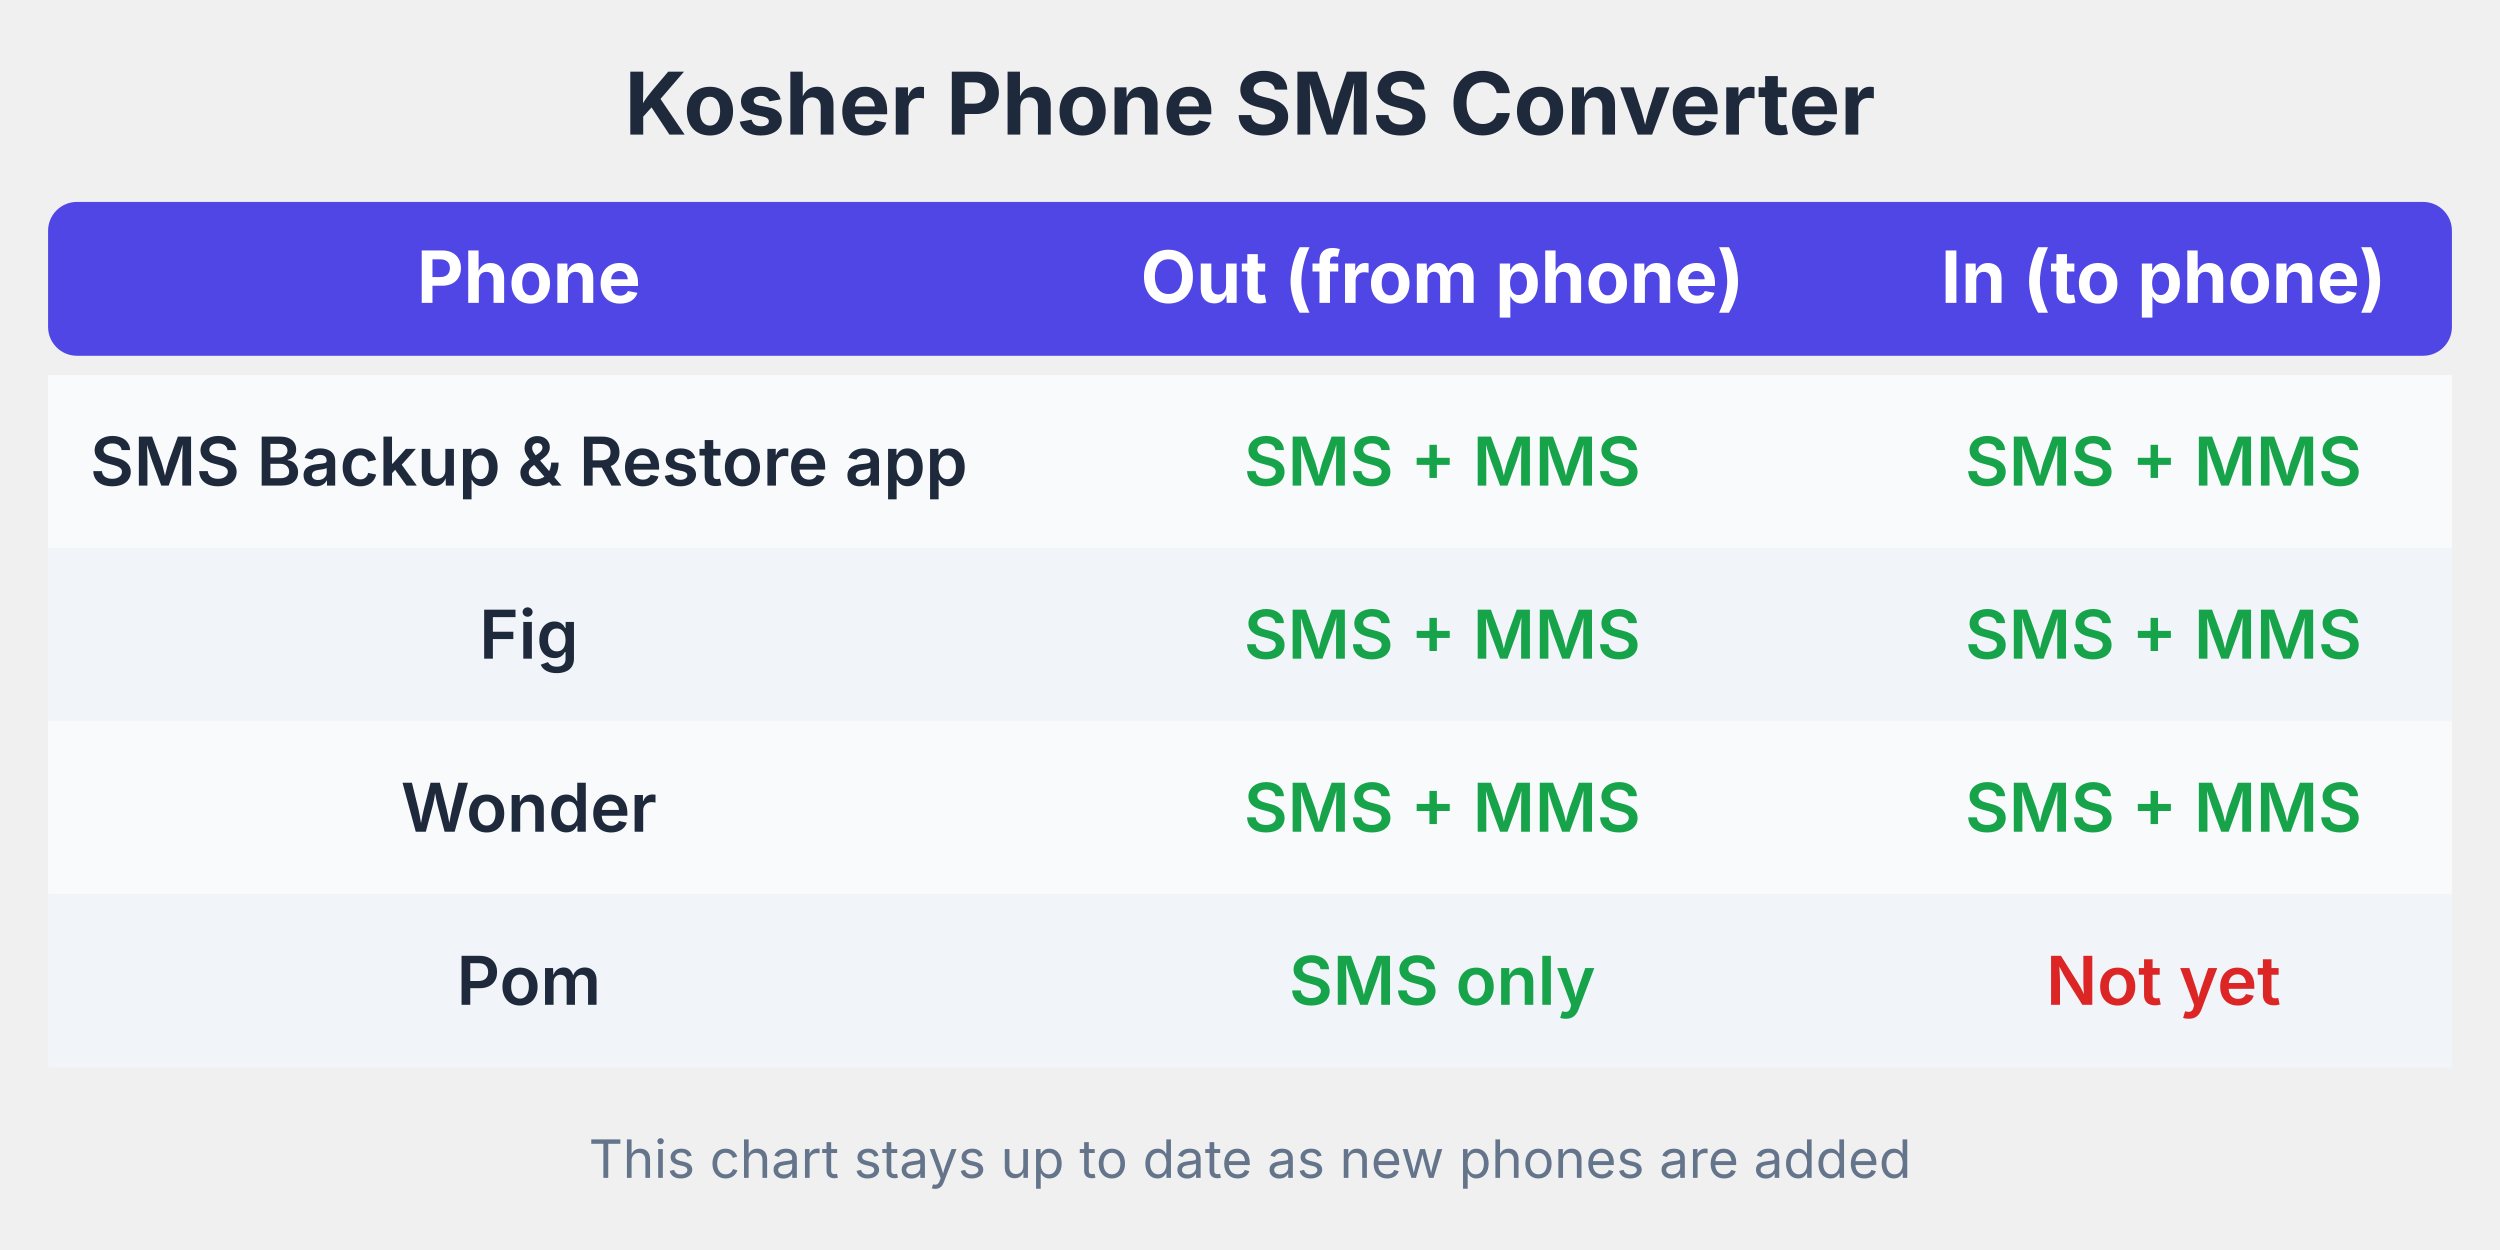
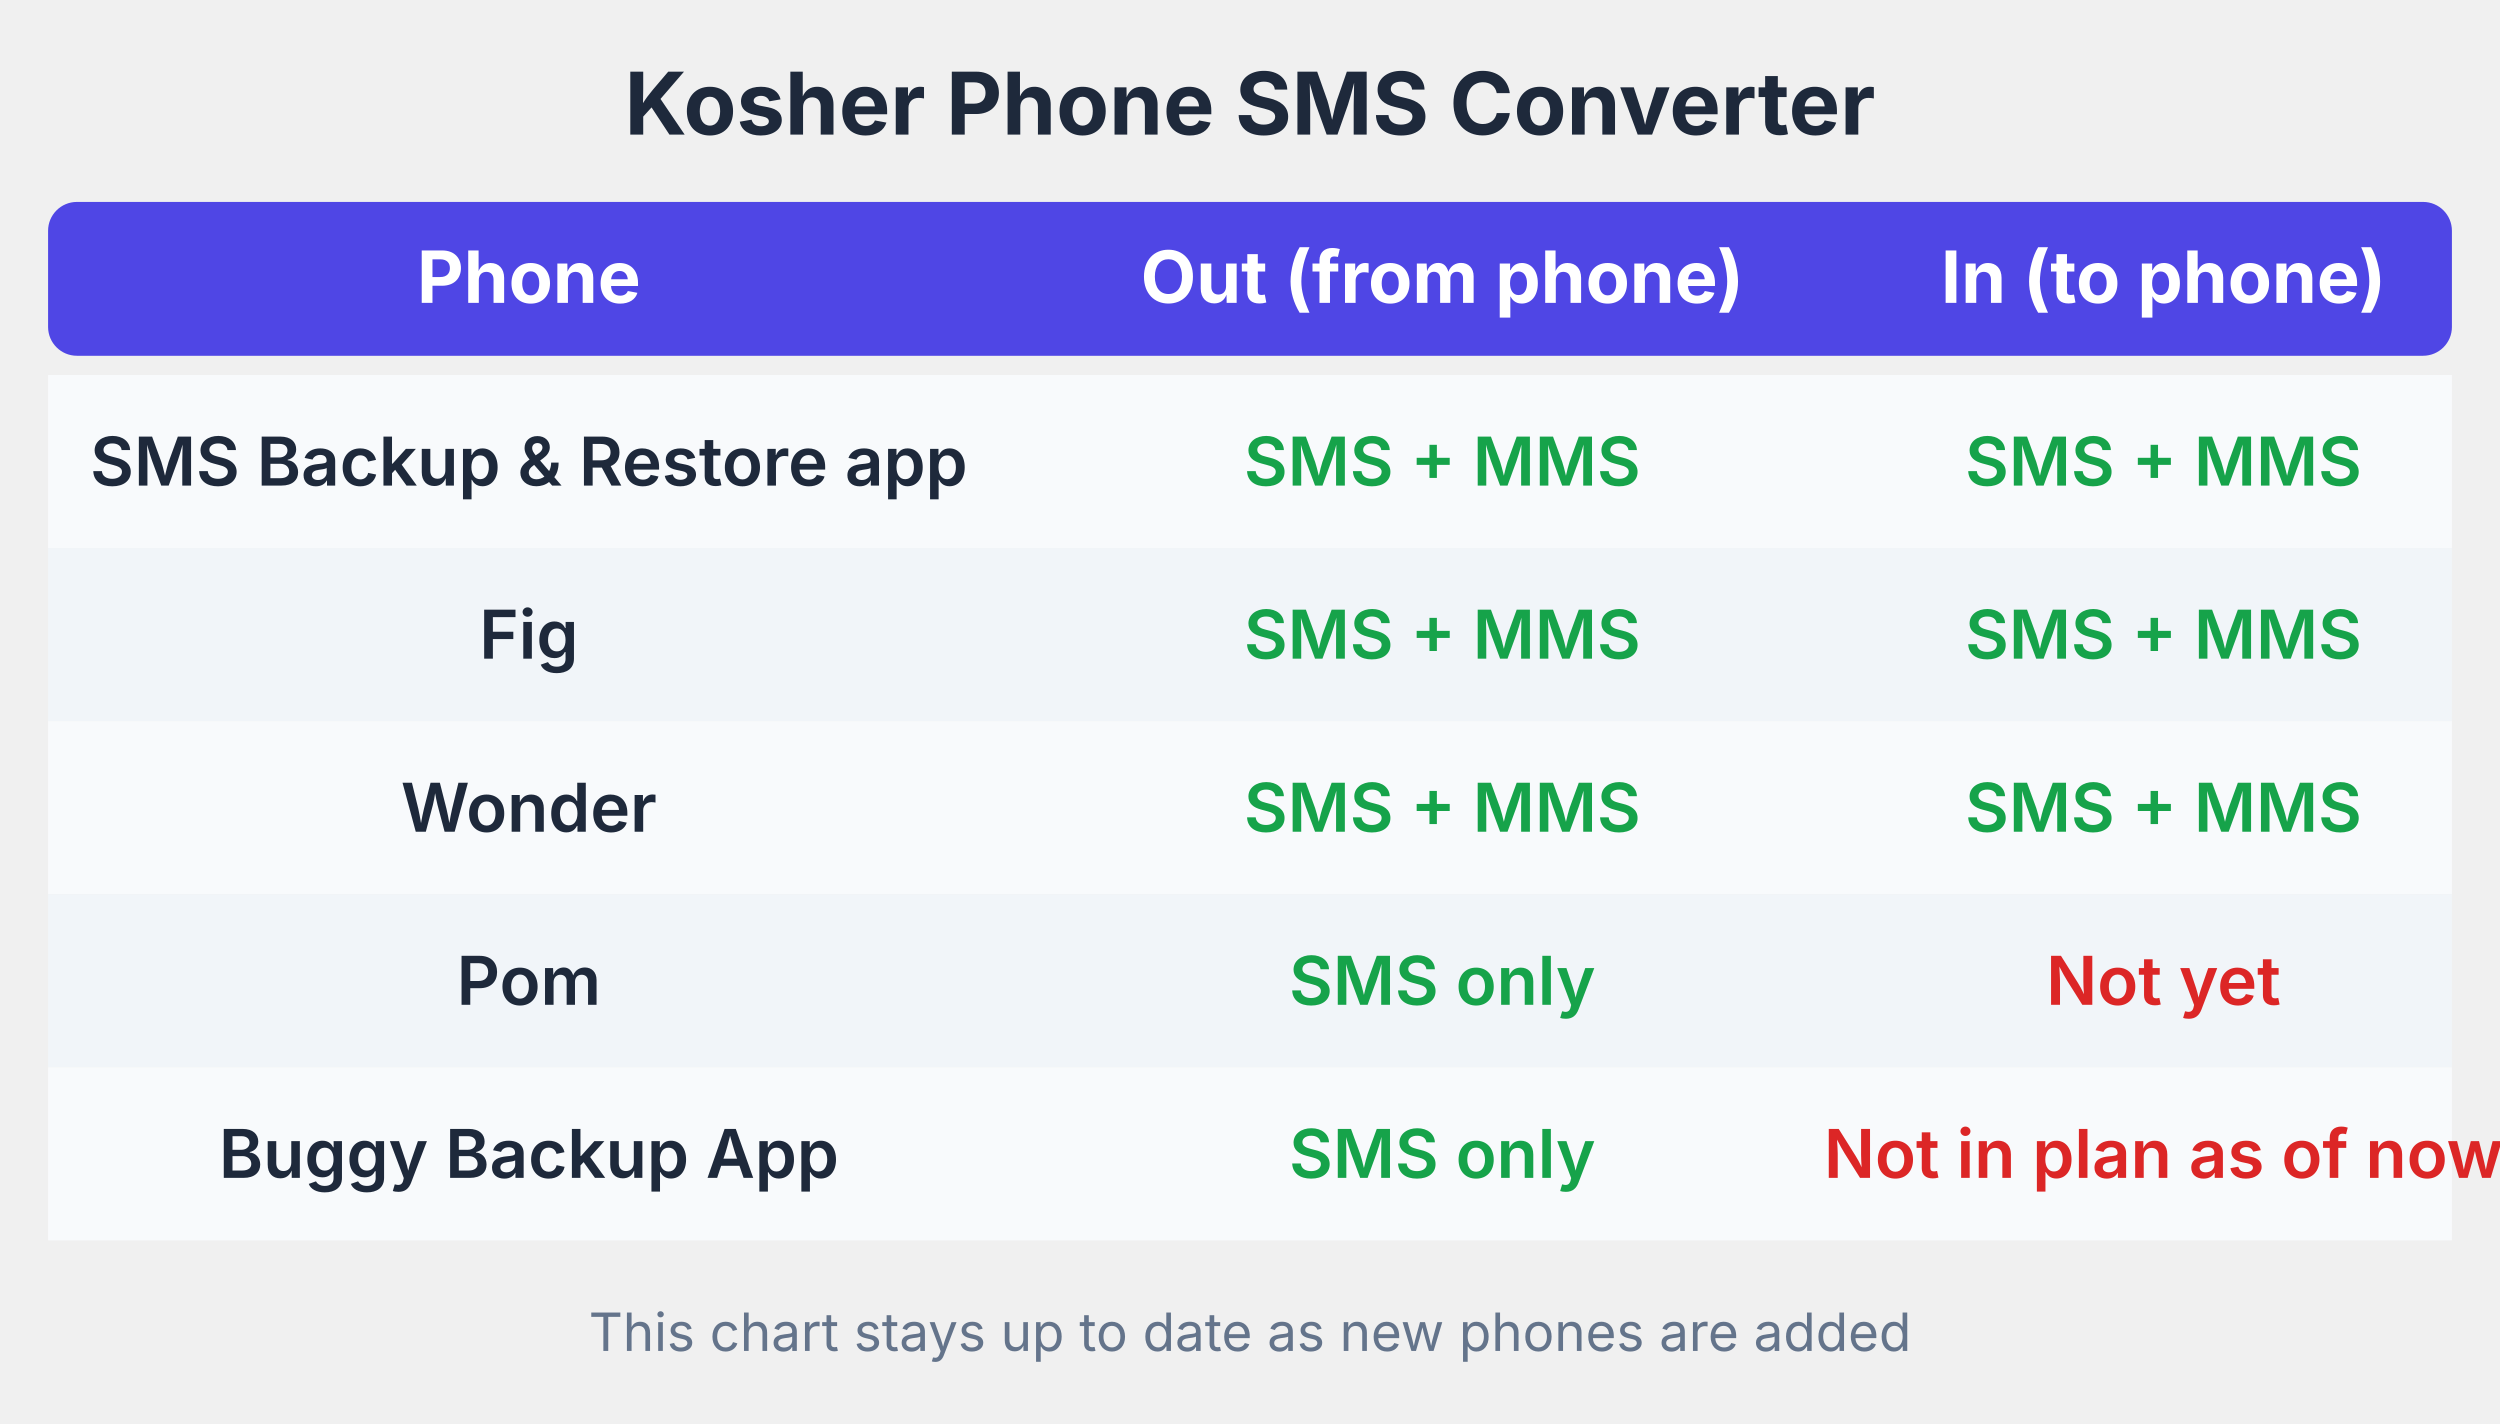
- <svg xmlns="http://www.w3.org/2000/svg" width="520" height="260" viewBox="0 0 520 260">
+ <svg xmlns="http://www.w3.org/2000/svg" width="520" height="296" viewBox="0 0 520 296">
  <style>
    text { font-family: -apple-system, BlinkMacSystemFont, 'Segoe UI', sans-serif; font-size: 14px; fill: #1e293b; }
    .header { font-weight: 700; font-size: 15px; fill: #fff; }
    .phone { font-weight: 600; }
    .phone-sub { font-size: 10px; fill: #64748b; font-weight: 400; }
    .yes { fill: #16a34a; font-weight: 600; }
    .no { fill: #dc2626; font-weight: 600; }
    .warn { fill: #d97706; font-weight: 600; }
    .title { font-size: 18px; font-weight: 700; fill: #1e293b; }
    .footnote { font-size: 11px; fill: #64748b; }
  </style>
  <text x="260" y="28" text-anchor="middle" class="title">Kosher Phone SMS Converter</text>
  <rect x="10" y="42" width="500" height="32" rx="6" fill="#4f46e5" />
  <text x="110" y="63" text-anchor="middle" class="header">Phone</text>
  <text x="300" y="63" text-anchor="middle" class="header">Out (from phone)</text>
  <text x="450" y="63" text-anchor="middle" class="header">In (to phone)</text>
  <rect x="10" y="78" width="500" height="36" rx="0" fill="#f8fafc" />
  <text x="110" y="101" text-anchor="middle" class="phone">SMS Backup &amp; Restore app</text>
  <text x="300" y="101" text-anchor="middle" class="yes">SMS + MMS</text>
  <text x="450" y="101" text-anchor="middle" class="yes">SMS + MMS</text>
  <rect x="10" y="114" width="500" height="36" rx="0" fill="#f1f5f9" />
  <text x="110" y="137" text-anchor="middle" class="phone">Fig</text>
  <text x="300" y="137" text-anchor="middle" class="yes">SMS + MMS</text>
  <text x="450" y="137" text-anchor="middle" class="yes">SMS + MMS</text>
  <rect x="10" y="150" width="500" height="36" rx="0" fill="#f8fafc" />
  <text x="110" y="173" text-anchor="middle" class="phone">Wonder</text>
  <text x="300" y="173" text-anchor="middle" class="yes">SMS + MMS</text>
  <text x="450" y="173" text-anchor="middle" class="yes">SMS + MMS</text>
  <rect x="10" y="186" width="500" height="36" rx="0" fill="#f1f5f9" />
  <text x="110" y="209" text-anchor="middle" class="phone">Pom</text>
  <text x="300" y="209" text-anchor="middle" class="yes">SMS only</text>
  <text x="450" y="209" text-anchor="middle" class="no">Not yet</text>
-   <text x="260" y="245" text-anchor="middle" class="footnote">This chart stays up to date as new phones are added</text>
+   <rect x="10" y="222" width="500" height="36" rx="0" fill="#f8fafc" />
+   <text x="110" y="245" text-anchor="middle" class="phone">Buggy Backup App</text>
+   <text x="300" y="245" text-anchor="middle" class="yes">SMS only</text>
+   <text x="450" y="245" text-anchor="middle" class="no">Not in plan as of now</text>
+   <text x="260" y="281" text-anchor="middle" class="footnote">This chart stays up to date as new phones are added</text>
</svg>
